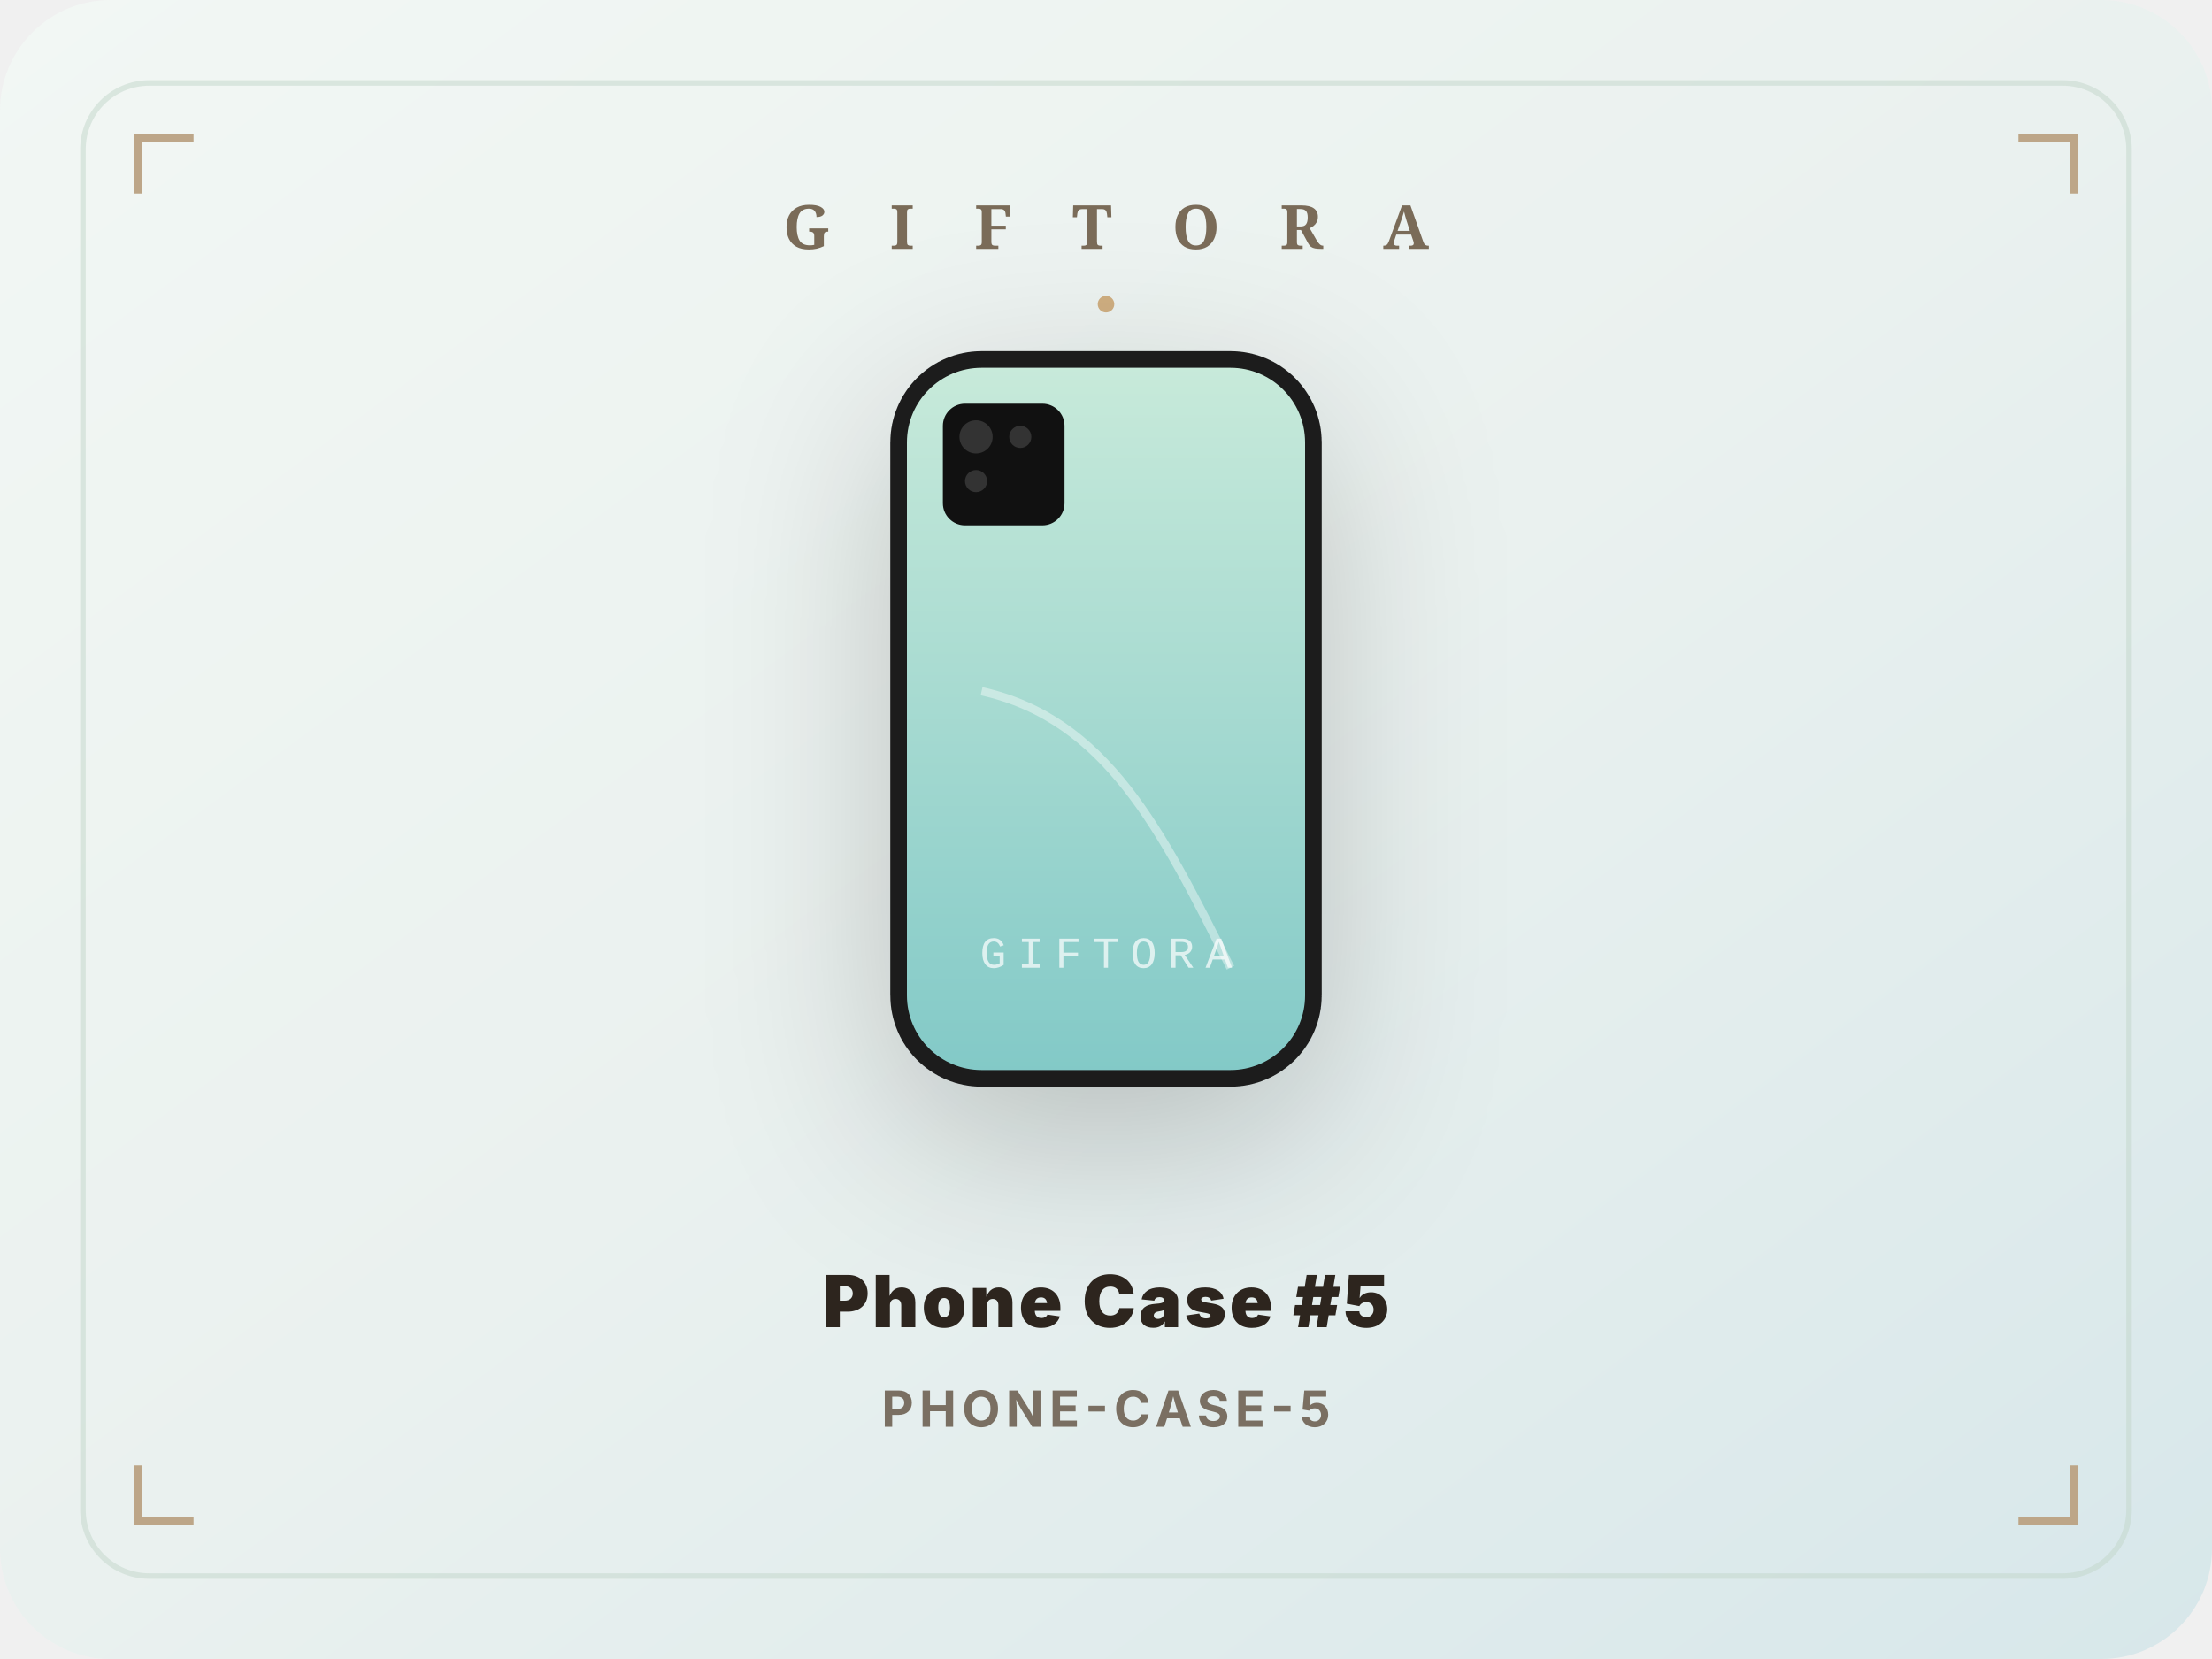
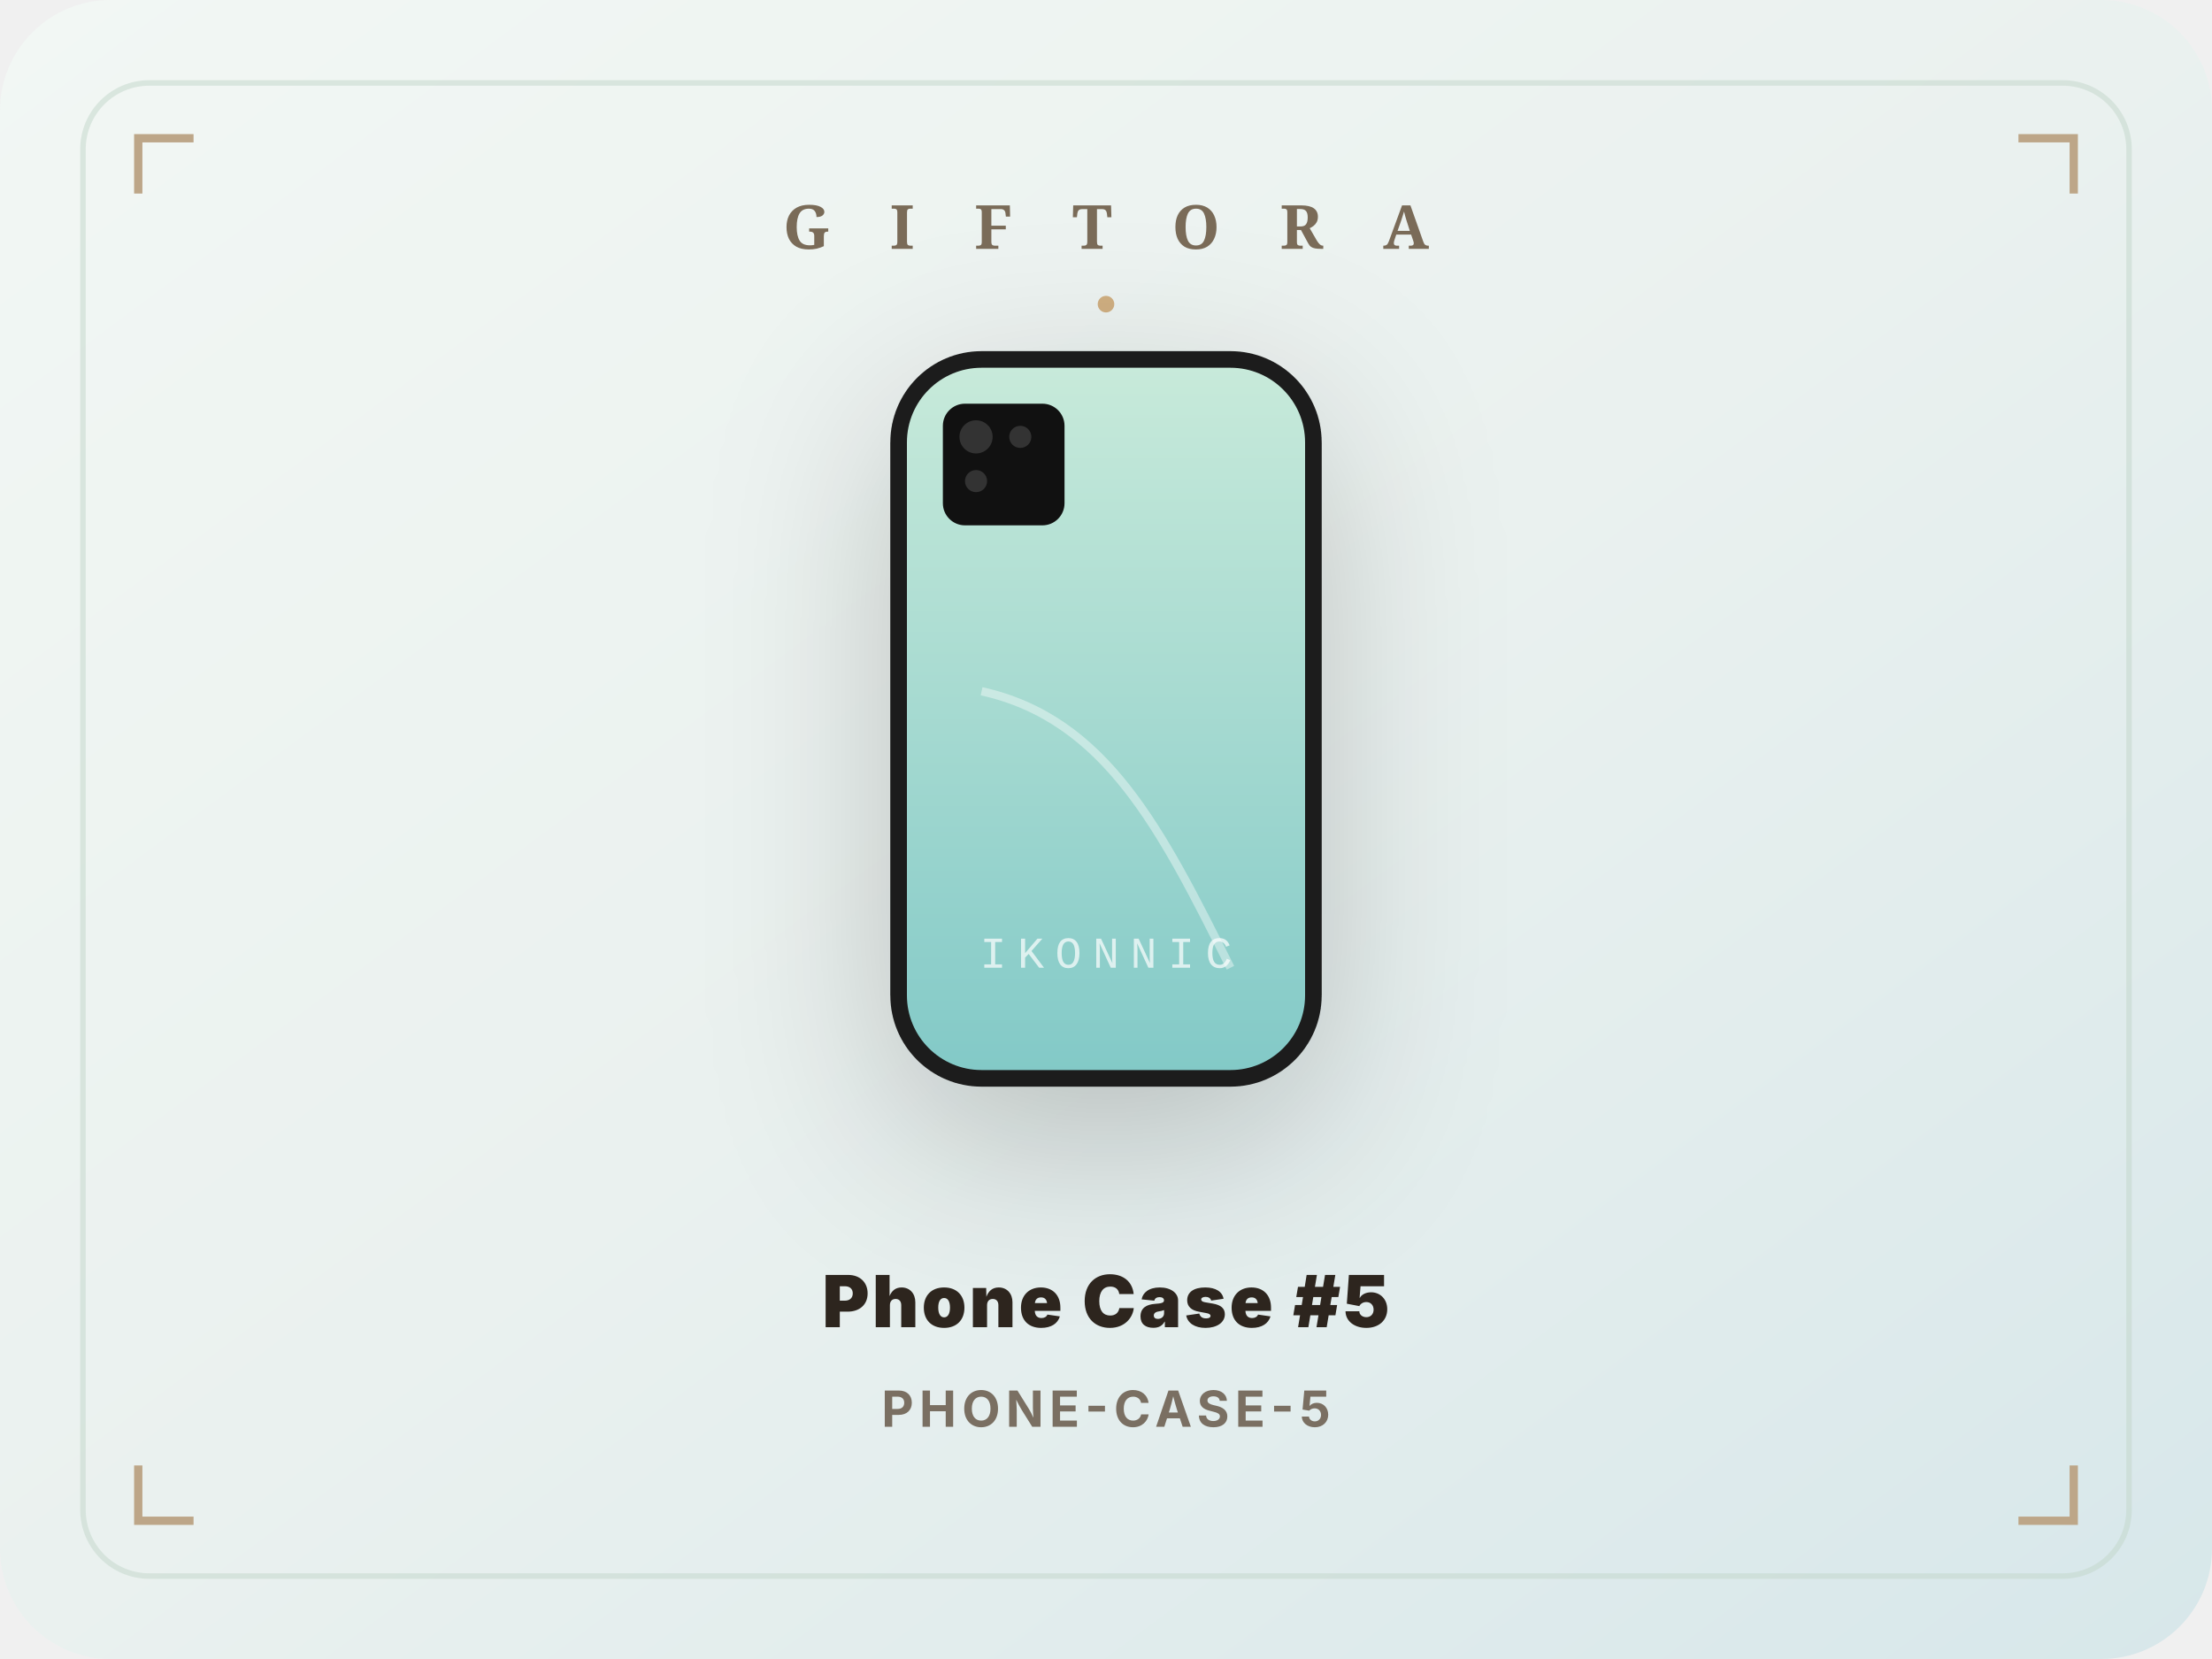
<svg xmlns="http://www.w3.org/2000/svg" viewBox="0 0 400 300" width="100%" height="100%">
  <defs>
    <linearGradient id="grad_phone-case_4" x1="0%" y1="0%" x2="100%" y2="100%">
      <stop offset="0%" stop-color="hsl(143, 25%, 96%)" />
      <stop offset="50%" stop-color="hsl(163, 20%, 93%)" />
      <stop offset="100%" stop-color="hsl(188, 30%, 88%)" />
    </linearGradient>
    <linearGradient id="mock_grad_phone-case_4" x1="0%" y1="0%" x2="0%" y2="100%">
      <stop offset="0%" stop-color="hsl(153, 45%, 85%)" />
      <stop offset="100%" stop-color="hsl(178, 40%, 65%)" />
    </linearGradient>
    <linearGradient id="stud_grad" x1="0%" y1="0%" x2="100%" y2="100%">
      <stop offset="0%" stop-color="#ffffff" />
      <stop offset="40%" stop-color="#d4af37" />
      <stop offset="100%" stop-color="#aa7c11" />
    </linearGradient>
  </defs>
  <rect width="400" height="300" rx="20" fill="url(#grad_phone-case_4)" />
  <rect x="15" y="15" width="370" height="270" rx="12" fill="none" stroke="hsl(143, 20%, 80%)" stroke-width="1" stroke-opacity="0.5" />
  <text x="200" y="45" font-family="'Georgia', serif" font-size="11" font-weight="900" fill="#7a6b58" text-anchor="middle" letter-spacing="4">G I F T O R A</text>
  <circle cx="200" cy="55" r="1.5" fill="#cfae81" />
  <rect x="162.5" y="65.0" width="75" height="130" rx="15" fill="url(#mock_grad_phone-case_4)" stroke="#1a1a1a" stroke-width="3" filter="drop-shadow(0px 10px 16px rgba(0,0,0,0.2))" />
  <rect x="170.5" y="73.0" width="22" height="22" rx="4" fill="#111111" />
  <circle cx="176.5" cy="79.0" r="3" fill="#333" />
  <circle cx="184.5" cy="79.0" r="2" fill="#333" />
  <circle cx="176.5" cy="87.0" r="2" fill="#333" />
  <path d="M 177.5 125.0 C 200 130 210 150 222.5 175.0" fill="none" stroke="#ffffff" stroke-width="1.5" stroke-opacity="0.4" />
-   <text x="200" y="175" font-family="'Courier New', monospace" font-size="8" fill="#ffffff" fill-opacity="0.7" text-anchor="middle" letter-spacing="2">GIFTORA</text>
+   <text x="200" y="175" font-family="'Courier New', monospace" font-size="8" fill="#ffffff" fill-opacity="0.7" text-anchor="middle" letter-spacing="2">IKONNIC</text>
  <text x="200" y="240" font-family="'Inter', sans-serif" font-size="13" font-weight="900" fill="#2d251e" text-anchor="middle" letter-spacing="0.5">Phone Case #5</text>
  <text x="200" y="258" font-family="'Inter', sans-serif" font-size="9" font-weight="bold" fill="#7a6f62" text-anchor="middle" letter-spacing="1">PHONE-CASE-5</text>
  <path d="M 25 35 L 25 25 L 35 25" fill="none" stroke="#bda688" stroke-width="1.5" />
  <path d="M 375 35 L 375 25 L 365 25" fill="none" stroke="#bda688" stroke-width="1.5" />
  <path d="M 25 265 L 25 275 L 35 275" fill="none" stroke="#bda688" stroke-width="1.5" />
  <path d="M 375 265 L 375 275 L 365 275" fill="none" stroke="#bda688" stroke-width="1.5" />
</svg>
